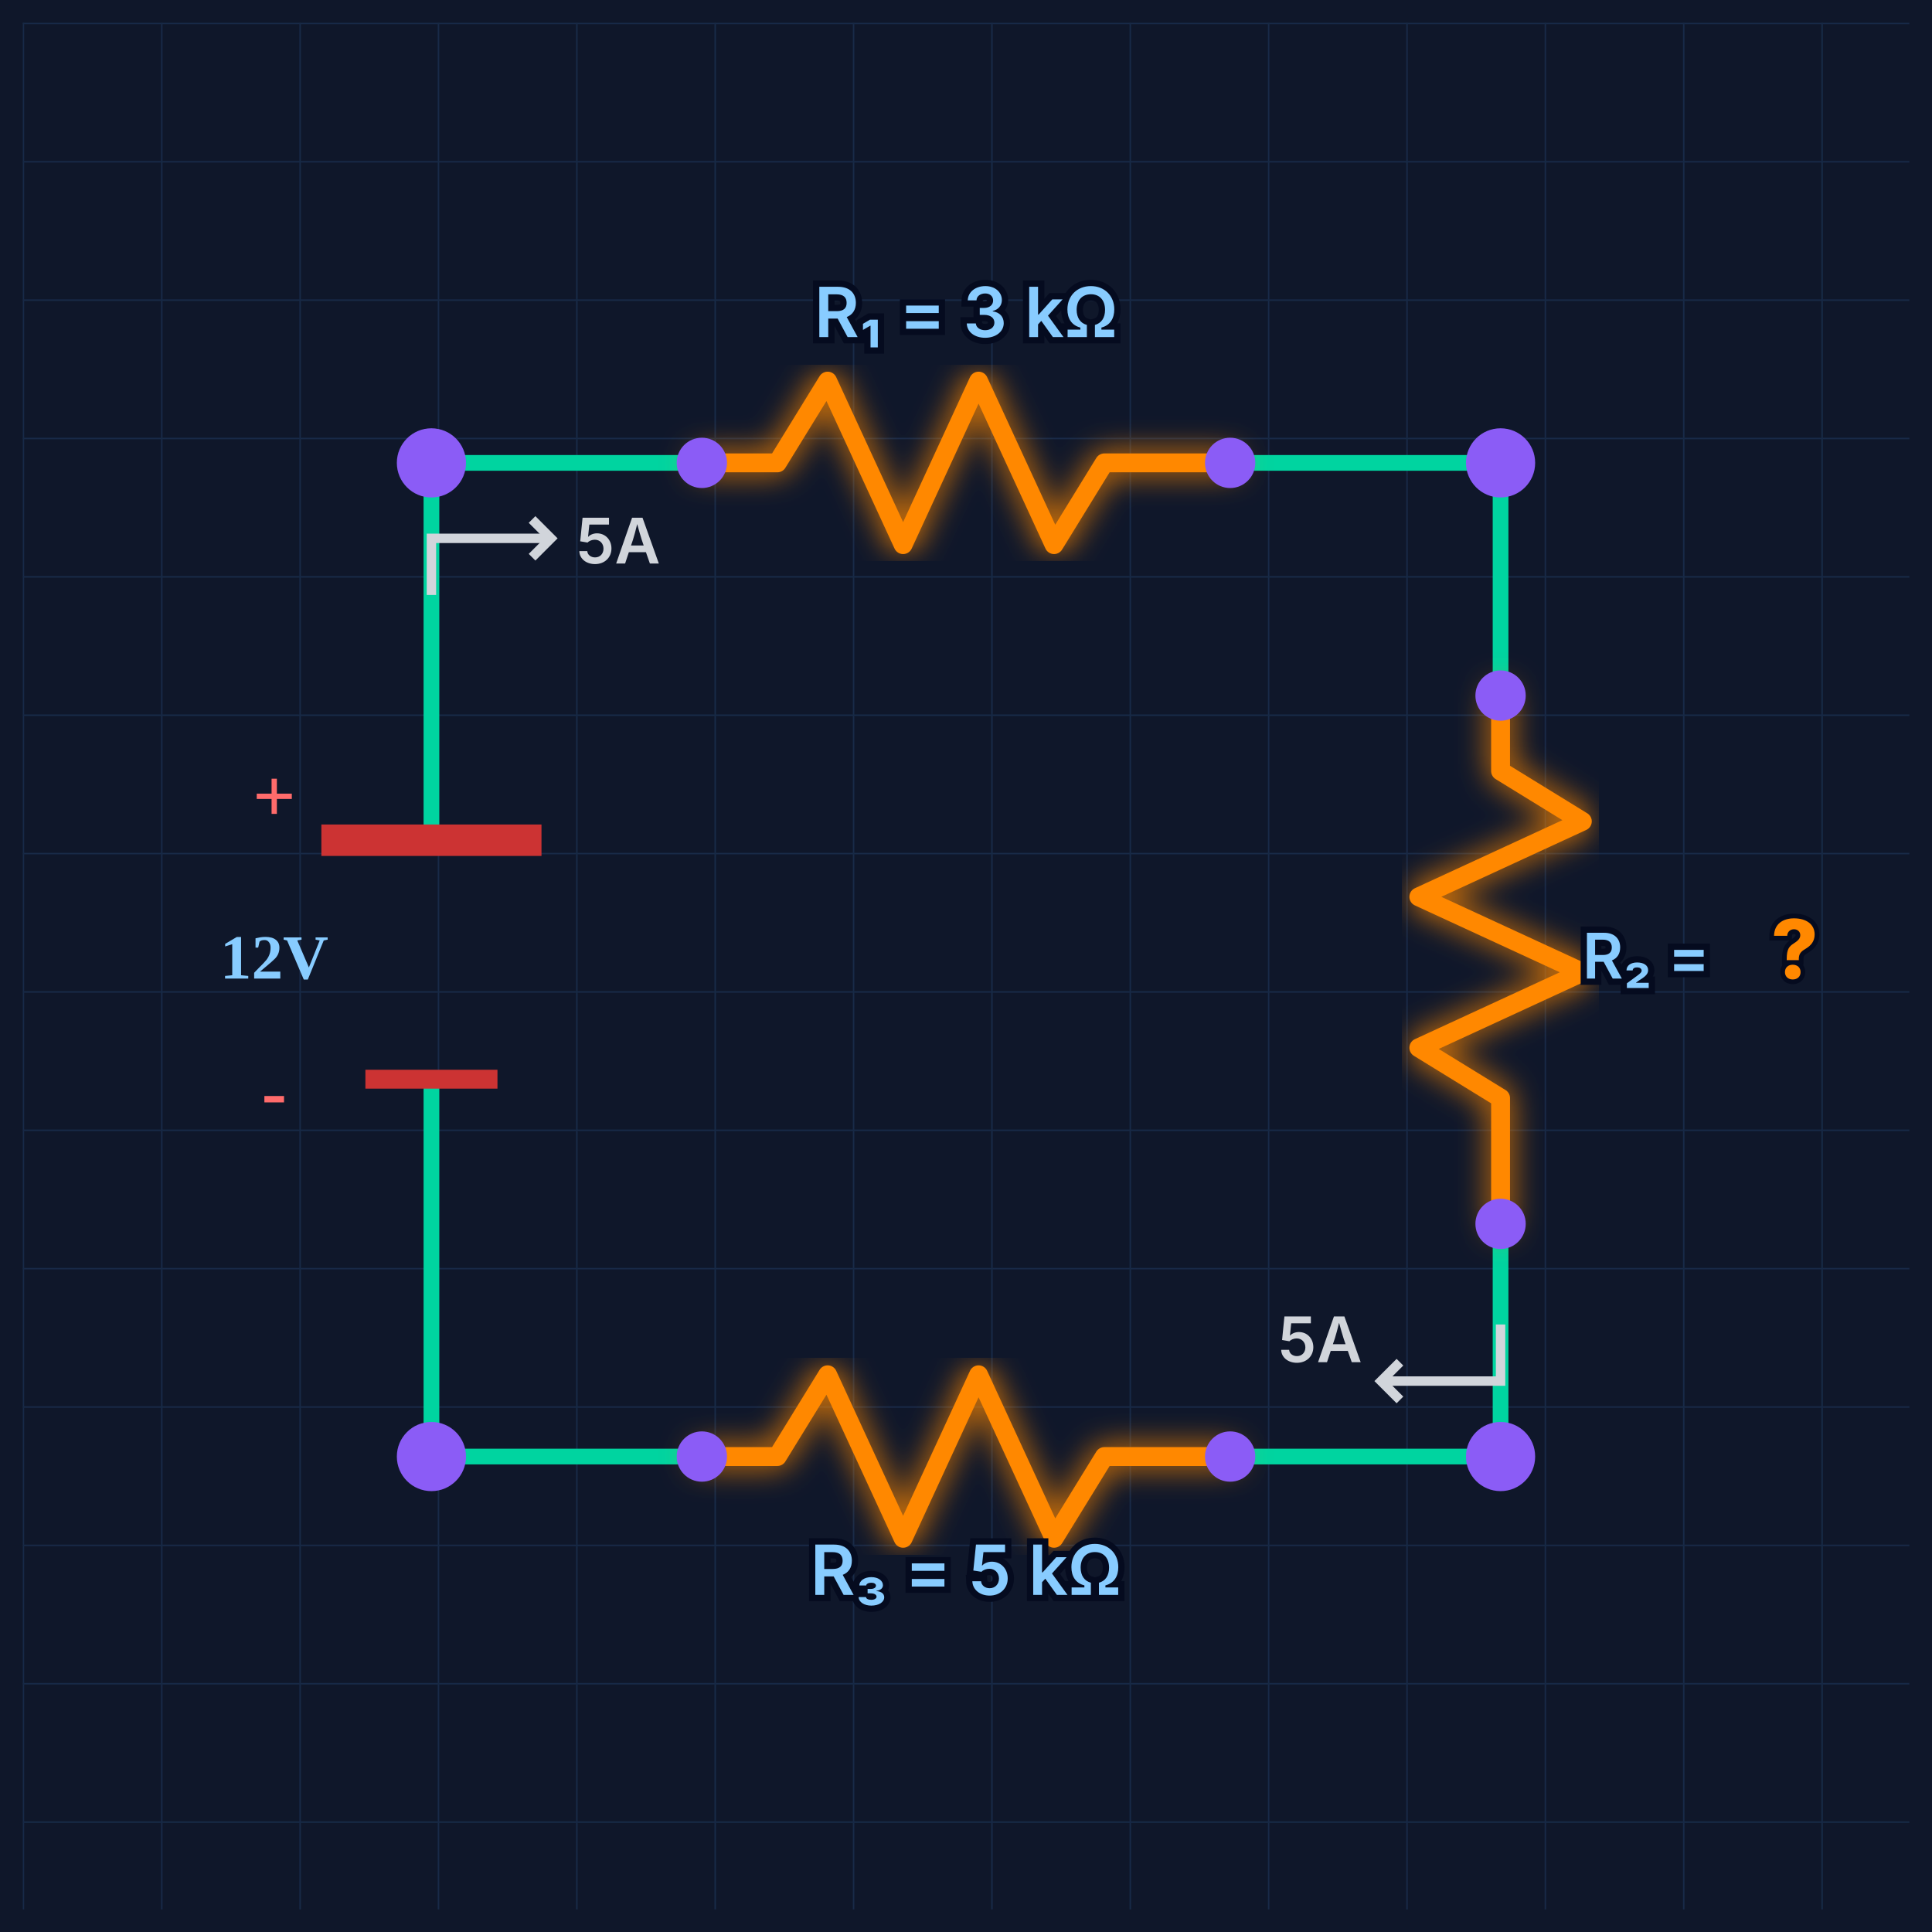
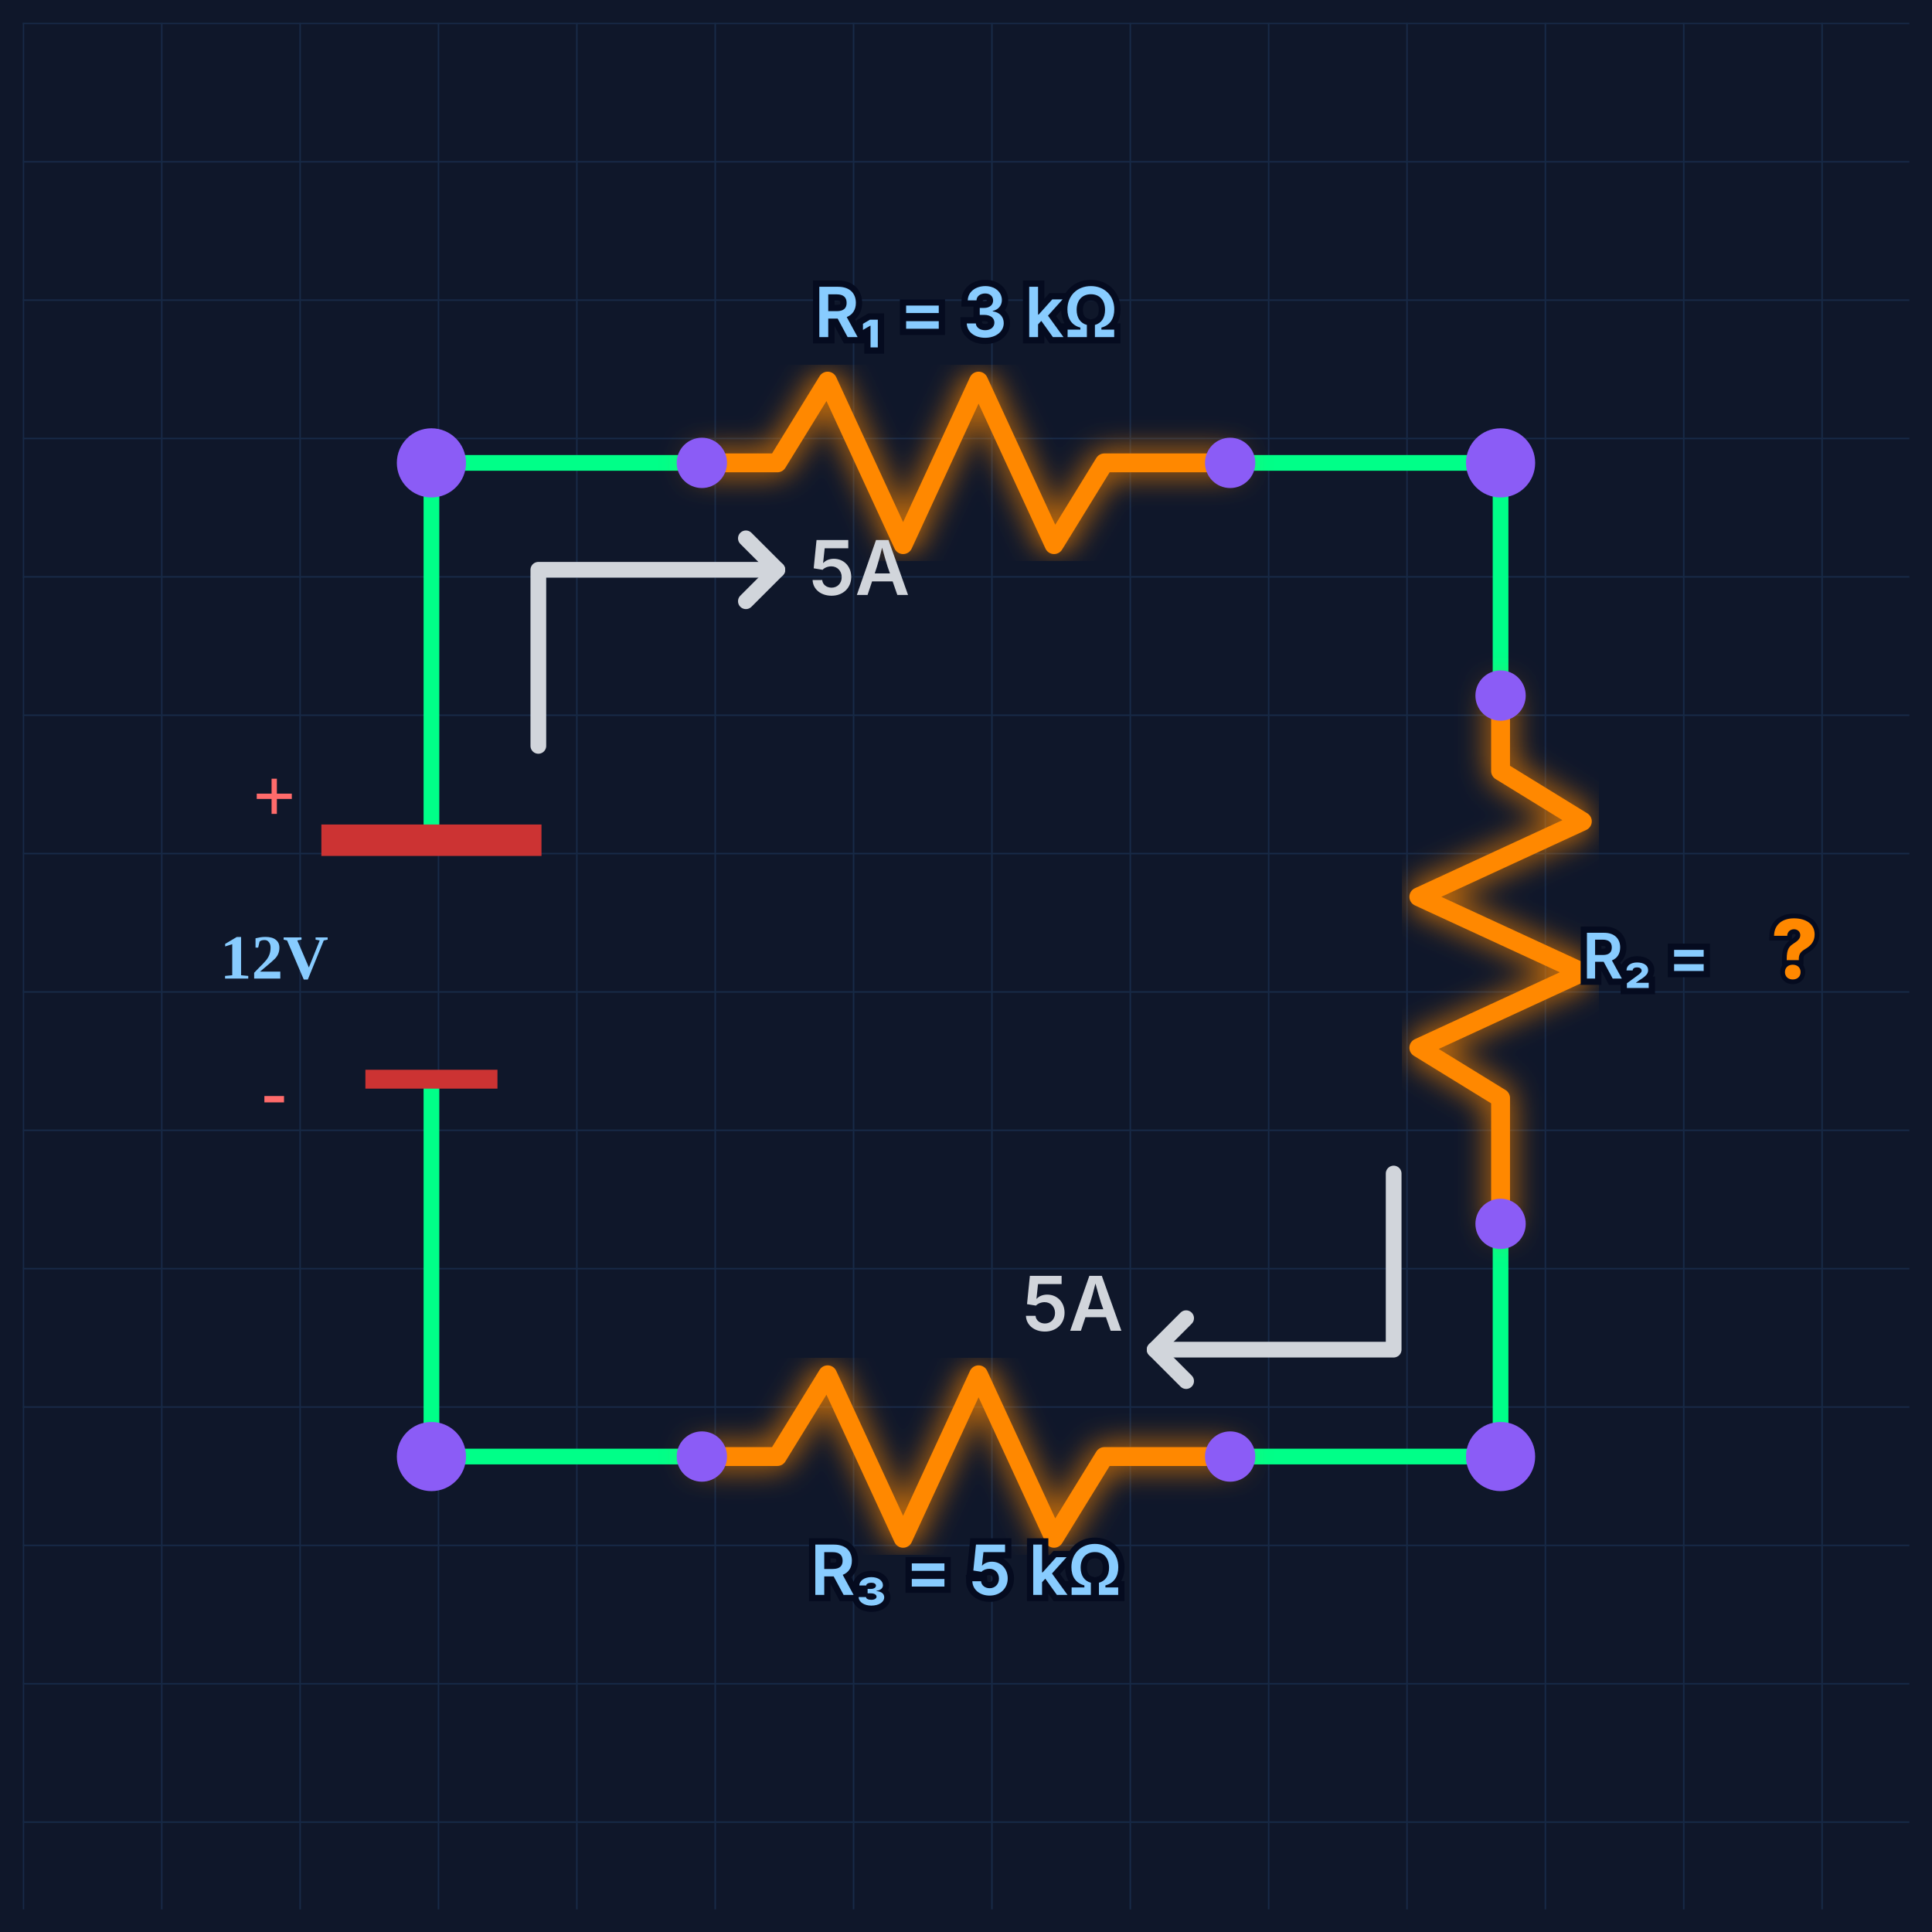
<svg xmlns="http://www.w3.org/2000/svg" width="512" height="512" viewBox="0 0 512 512">
  <rect width="512" height="512" fill="#0f172a" />
  <svg x="6" y="6" width="500" height="500" viewBox="0 0 300 300">
    <defs>
      <pattern id="bgGrid2" width="22" height="22" patternUnits="userSpaceOnUse">
        <path d="M 22 0 L 0 0 0 22" fill="none" stroke="#1e3a5f" stroke-width="0.5" opacity="0.5" />
      </pattern>
      <filter id="glow2">
        <feGaussianBlur stdDeviation="2.5" result="coloredBlur" />
        <feMerge>
          <feMergeNode in="coloredBlur" />
          <feMergeNode in="SourceGraphic" />
        </feMerge>
      </filter>
    </defs>
    <rect width="300" height="300" fill="#0f172a" />
    <rect width="300" height="300" fill="url(#bgGrid2)" />
-     <g stroke="#00d4a0" stroke-width="2.5" fill="none" stroke-linecap="round" stroke-linejoin="round">
+     <g stroke="#00ff88" stroke-width="2.5" fill="none" stroke-linecap="round" stroke-linejoin="round">
      <line x1="65" y1="70" x2="65" y2="130" />
      <line x1="65" y1="168" x2="65" y2="228" />
      <line x1="65" y1="70" x2="108" y2="70" />
      <line x1="192" y1="70" x2="235" y2="70" />
      <line x1="235" y1="70" x2="235" y2="107" />
      <line x1="235" y1="191" x2="235" y2="228" />
      <line x1="65" y1="228" x2="108" y2="228" />
      <line x1="192" y1="228" x2="235" y2="228" />
    </g>
    <g transform="translate(150,70)" stroke="#ff8800" stroke-width="3" fill="none" stroke-linecap="round" stroke-linejoin="round" filter="url(#glow2)">
      <polyline points="-42,0 -30,0 -22,-13 -10,13 2,-13 14,13 22,0 42,0" />
    </g>
    <g transform="translate(235,149) rotate(90)" stroke="#ff8800" stroke-width="3" fill="none" stroke-linecap="round" stroke-linejoin="round" filter="url(#glow2)">
      <polyline points="-42,0 -30,0 -22,-13 -10,13 2,-13 14,13 22,0 42,0" />
    </g>
    <g transform="translate(150,228)" stroke="#ff8800" stroke-width="3" fill="none" stroke-linecap="round" stroke-linejoin="round" filter="url(#glow2)">
      <polyline points="-42,0 -30,0 -22,-13 -10,13 2,-13 14,13 22,0 42,0" />
    </g>
    <line x1="50" y1="130" x2="80" y2="130" stroke="#cc3333" stroke-width="5" stroke-linecap="square" />
    <line x1="56" y1="168" x2="74" y2="168" stroke="#cc3333" stroke-width="3" stroke-linecap="square" />
    <text x="40" y="127" font-size="12" fill="#ff6b6b" font-weight="bold" text-anchor="middle">+</text>
    <text x="40" y="152" font-size="10" fill="#88ccff" font-weight="bold" text-anchor="middle">12V</text>
    <text x="40" y="174" font-size="12" fill="#ff6b6b" font-weight="bold" text-anchor="middle">-</text>
    <circle cx="65" cy="70" r="5.5" fill="#8b5cf6" />
    <circle cx="235" cy="70" r="5.5" fill="#8b5cf6" />
    <circle cx="235" cy="228" r="5.5" fill="#8b5cf6" />
    <circle cx="65" cy="228" r="5.5" fill="#8b5cf6" />
    <circle cx="108" cy="70" r="4" fill="#8b5cf6" />
    <circle cx="192" cy="70" r="4" fill="#8b5cf6" />
    <circle cx="235" cy="107" r="4" fill="#8b5cf6" />
    <circle cx="235" cy="191" r="4" fill="#8b5cf6" />
    <circle cx="192" cy="228" r="4" fill="#8b5cf6" />
    <circle cx="108" cy="228" r="4" fill="#8b5cf6" />
    <g font-family="system-ui,-apple-system,sans-serif" font-weight="600" stroke="#050b1f" stroke-width="2" paint-order="stroke fill">
      <text x="150" y="50" font-size="11" fill="#88ccff" text-anchor="middle">R₁ = 3 kΩ</text>
      <text x="248" y="152" font-size="10" fill="#88ccff" text-anchor="start">R₂ =</text>
      <text x="150" y="250" font-size="11" fill="#88ccff" text-anchor="middle">R₃ = 5 kΩ</text>
    </g>
    <text x="278" y="152" font-family="system-ui,-apple-system,sans-serif" font-size="13" fill="#ff8800" font-weight="800" text-anchor="start" stroke="#050b1f" stroke-width="1.5" paint-order="stroke fill">?</text>
-     <g stroke="#d1d5db" stroke-width="1.5" fill="none">
-       <polyline points="65,91 65,82 84,82" />
-       <polyline points="81,79 84,82 81,85" />
+     <g stroke="#d1d5db" stroke-width="2.5" fill="none" stroke-linecap="round" stroke-linejoin="round">
+       <polyline points="82,115 82,87 120,87" />
+       <polyline points="115,82 120,87 115,92" />
    </g>
-     <text x="88" y="86" font-family="system-ui,-apple-system,sans-serif" font-size="10" fill="#d1d5db" font-weight="600">5A</text>
-     <g stroke="#d1d5db" stroke-width="1.5" fill="none">
-       <polyline points="235,207 235,216 216,216" />
-       <polyline points="219,213 216,216 219,219" />
+     <text x="125" y="91" font-family="system-ui,-apple-system,sans-serif" font-size="12" fill="#d1d5db" font-weight="600">5A</text>
+     <g stroke="#d1d5db" stroke-width="2.5" fill="none" stroke-linecap="round" stroke-linejoin="round">
+       <polyline points="218,183 218,211 180,211" />
+       <polyline points="185,206 180,211 185,216" />
    </g>
-     <text x="213" y="213" font-family="system-ui,-apple-system,sans-serif" font-size="10" fill="#d1d5db" font-weight="600" text-anchor="end">5A</text>
+     <text x="175" y="208" font-family="system-ui,-apple-system,sans-serif" font-size="12" fill="#d1d5db" font-weight="600" text-anchor="end">5A</text>
  </svg>
</svg>
